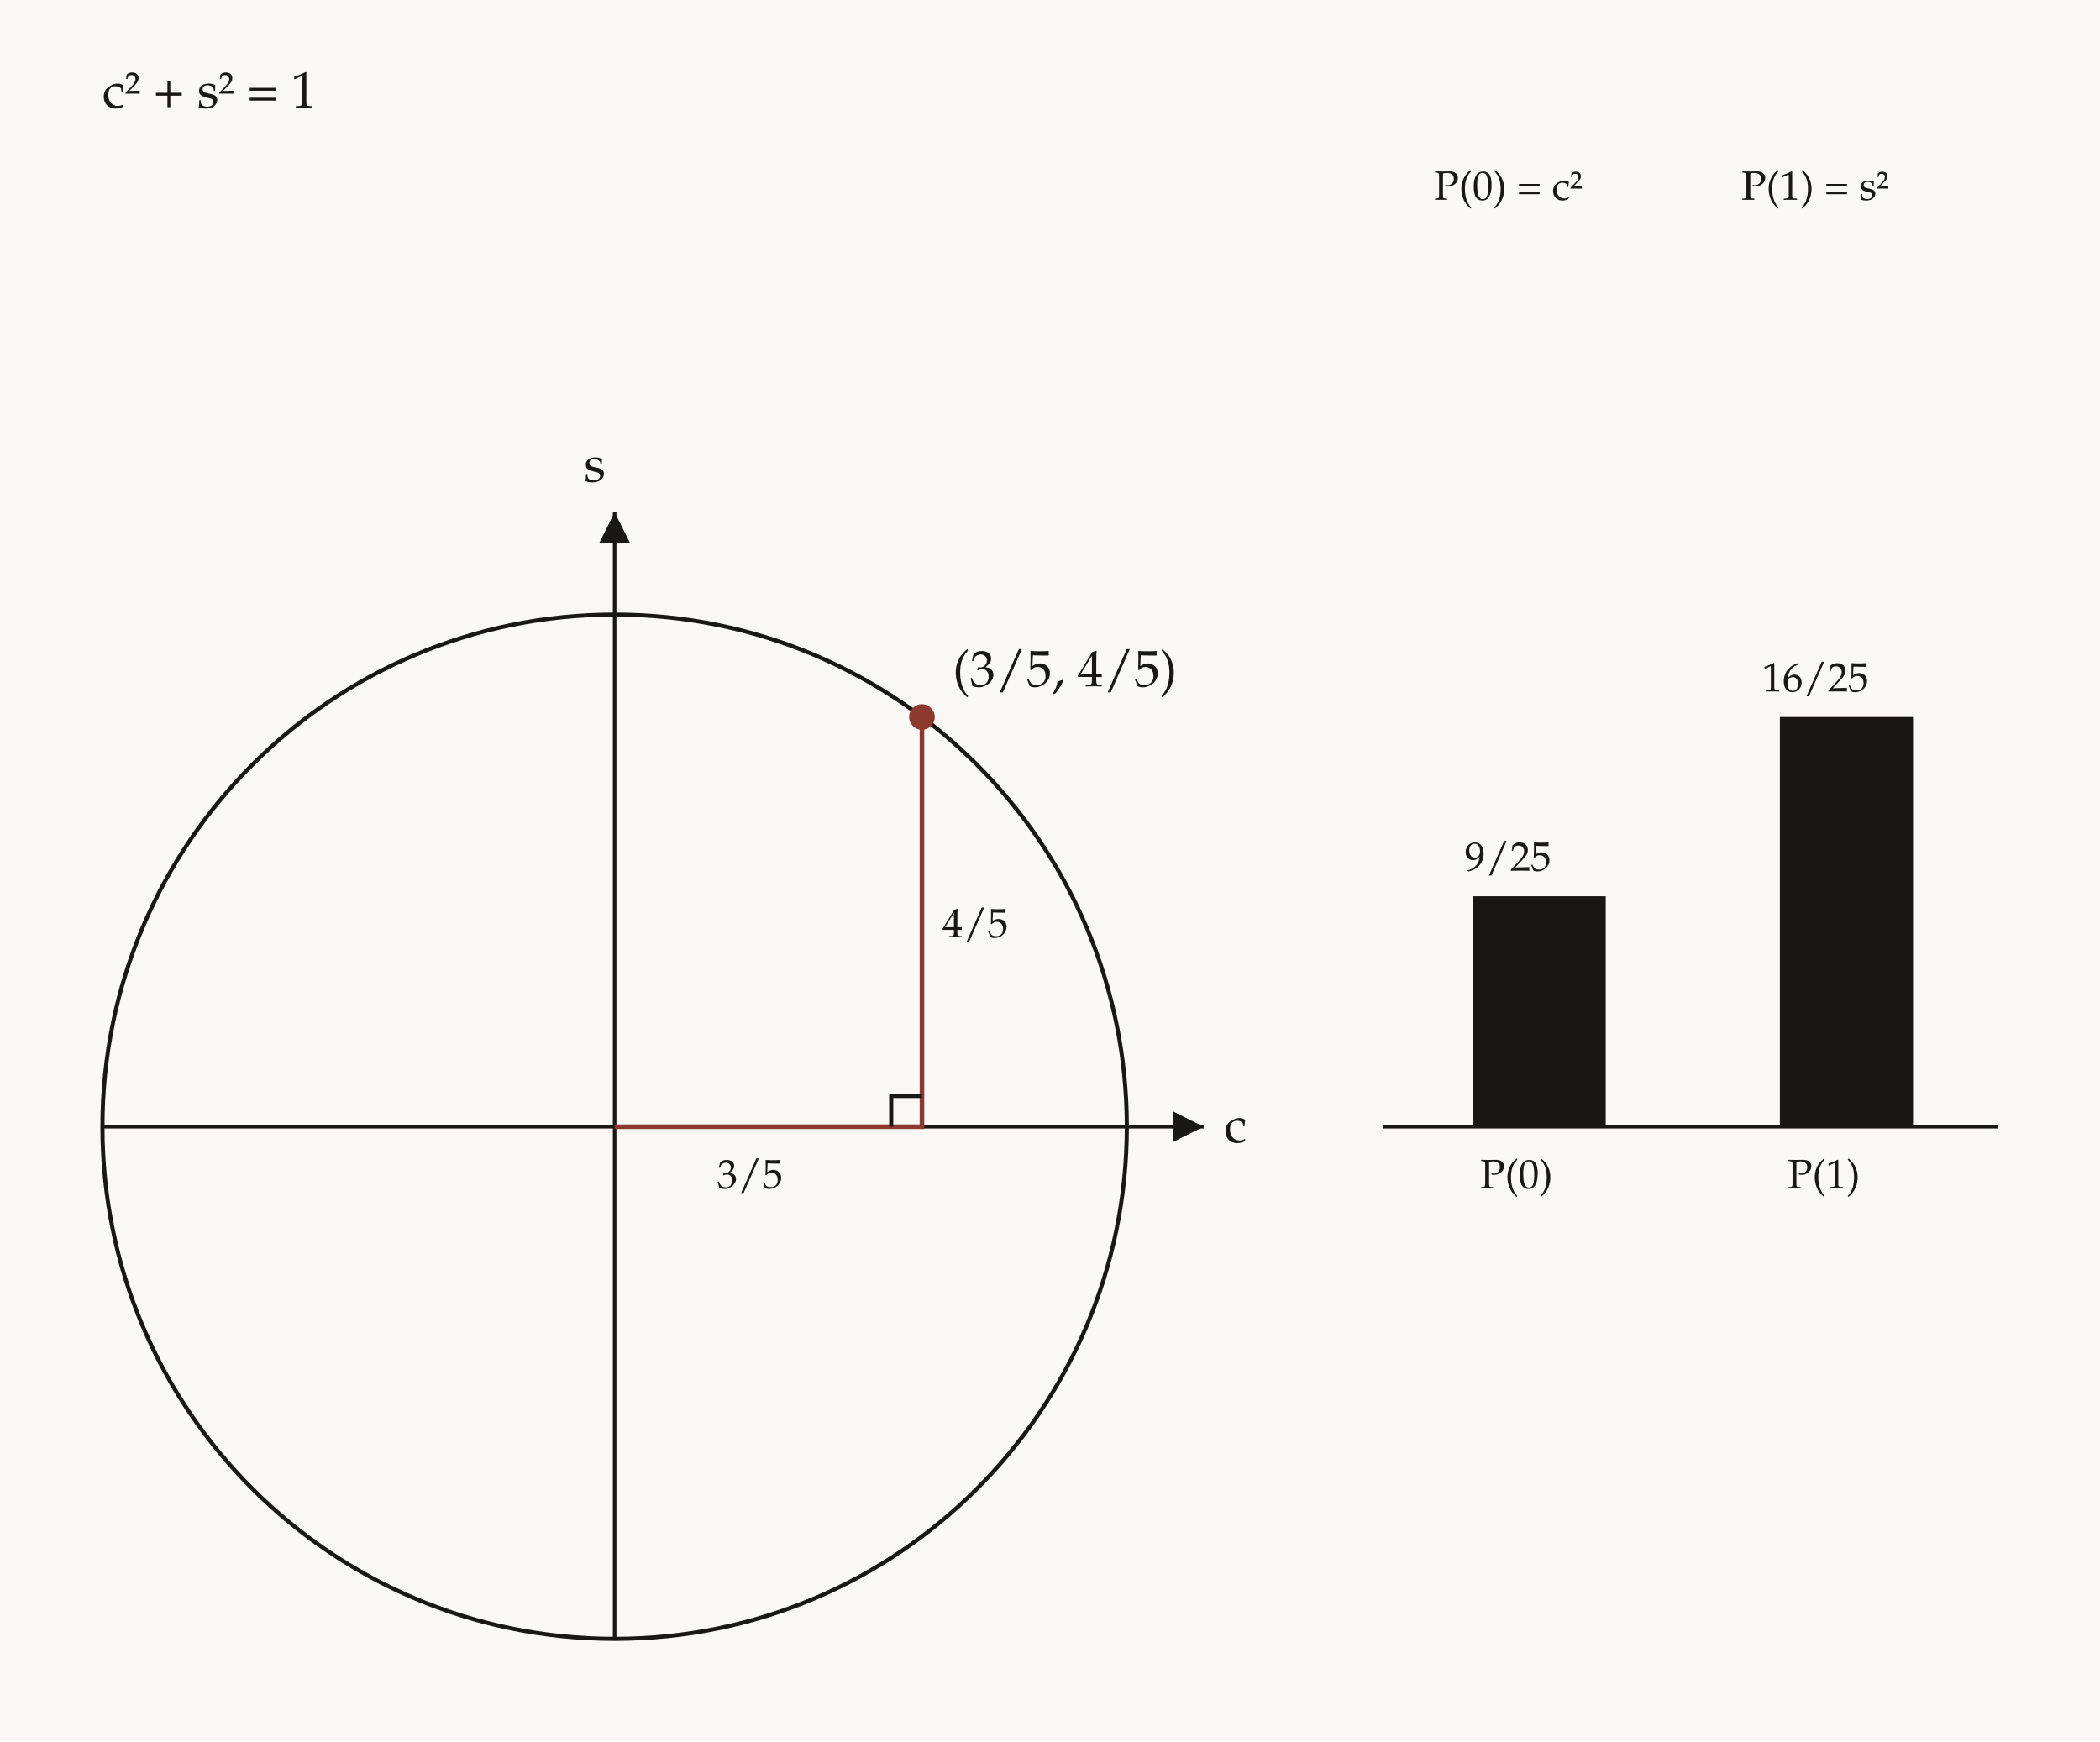
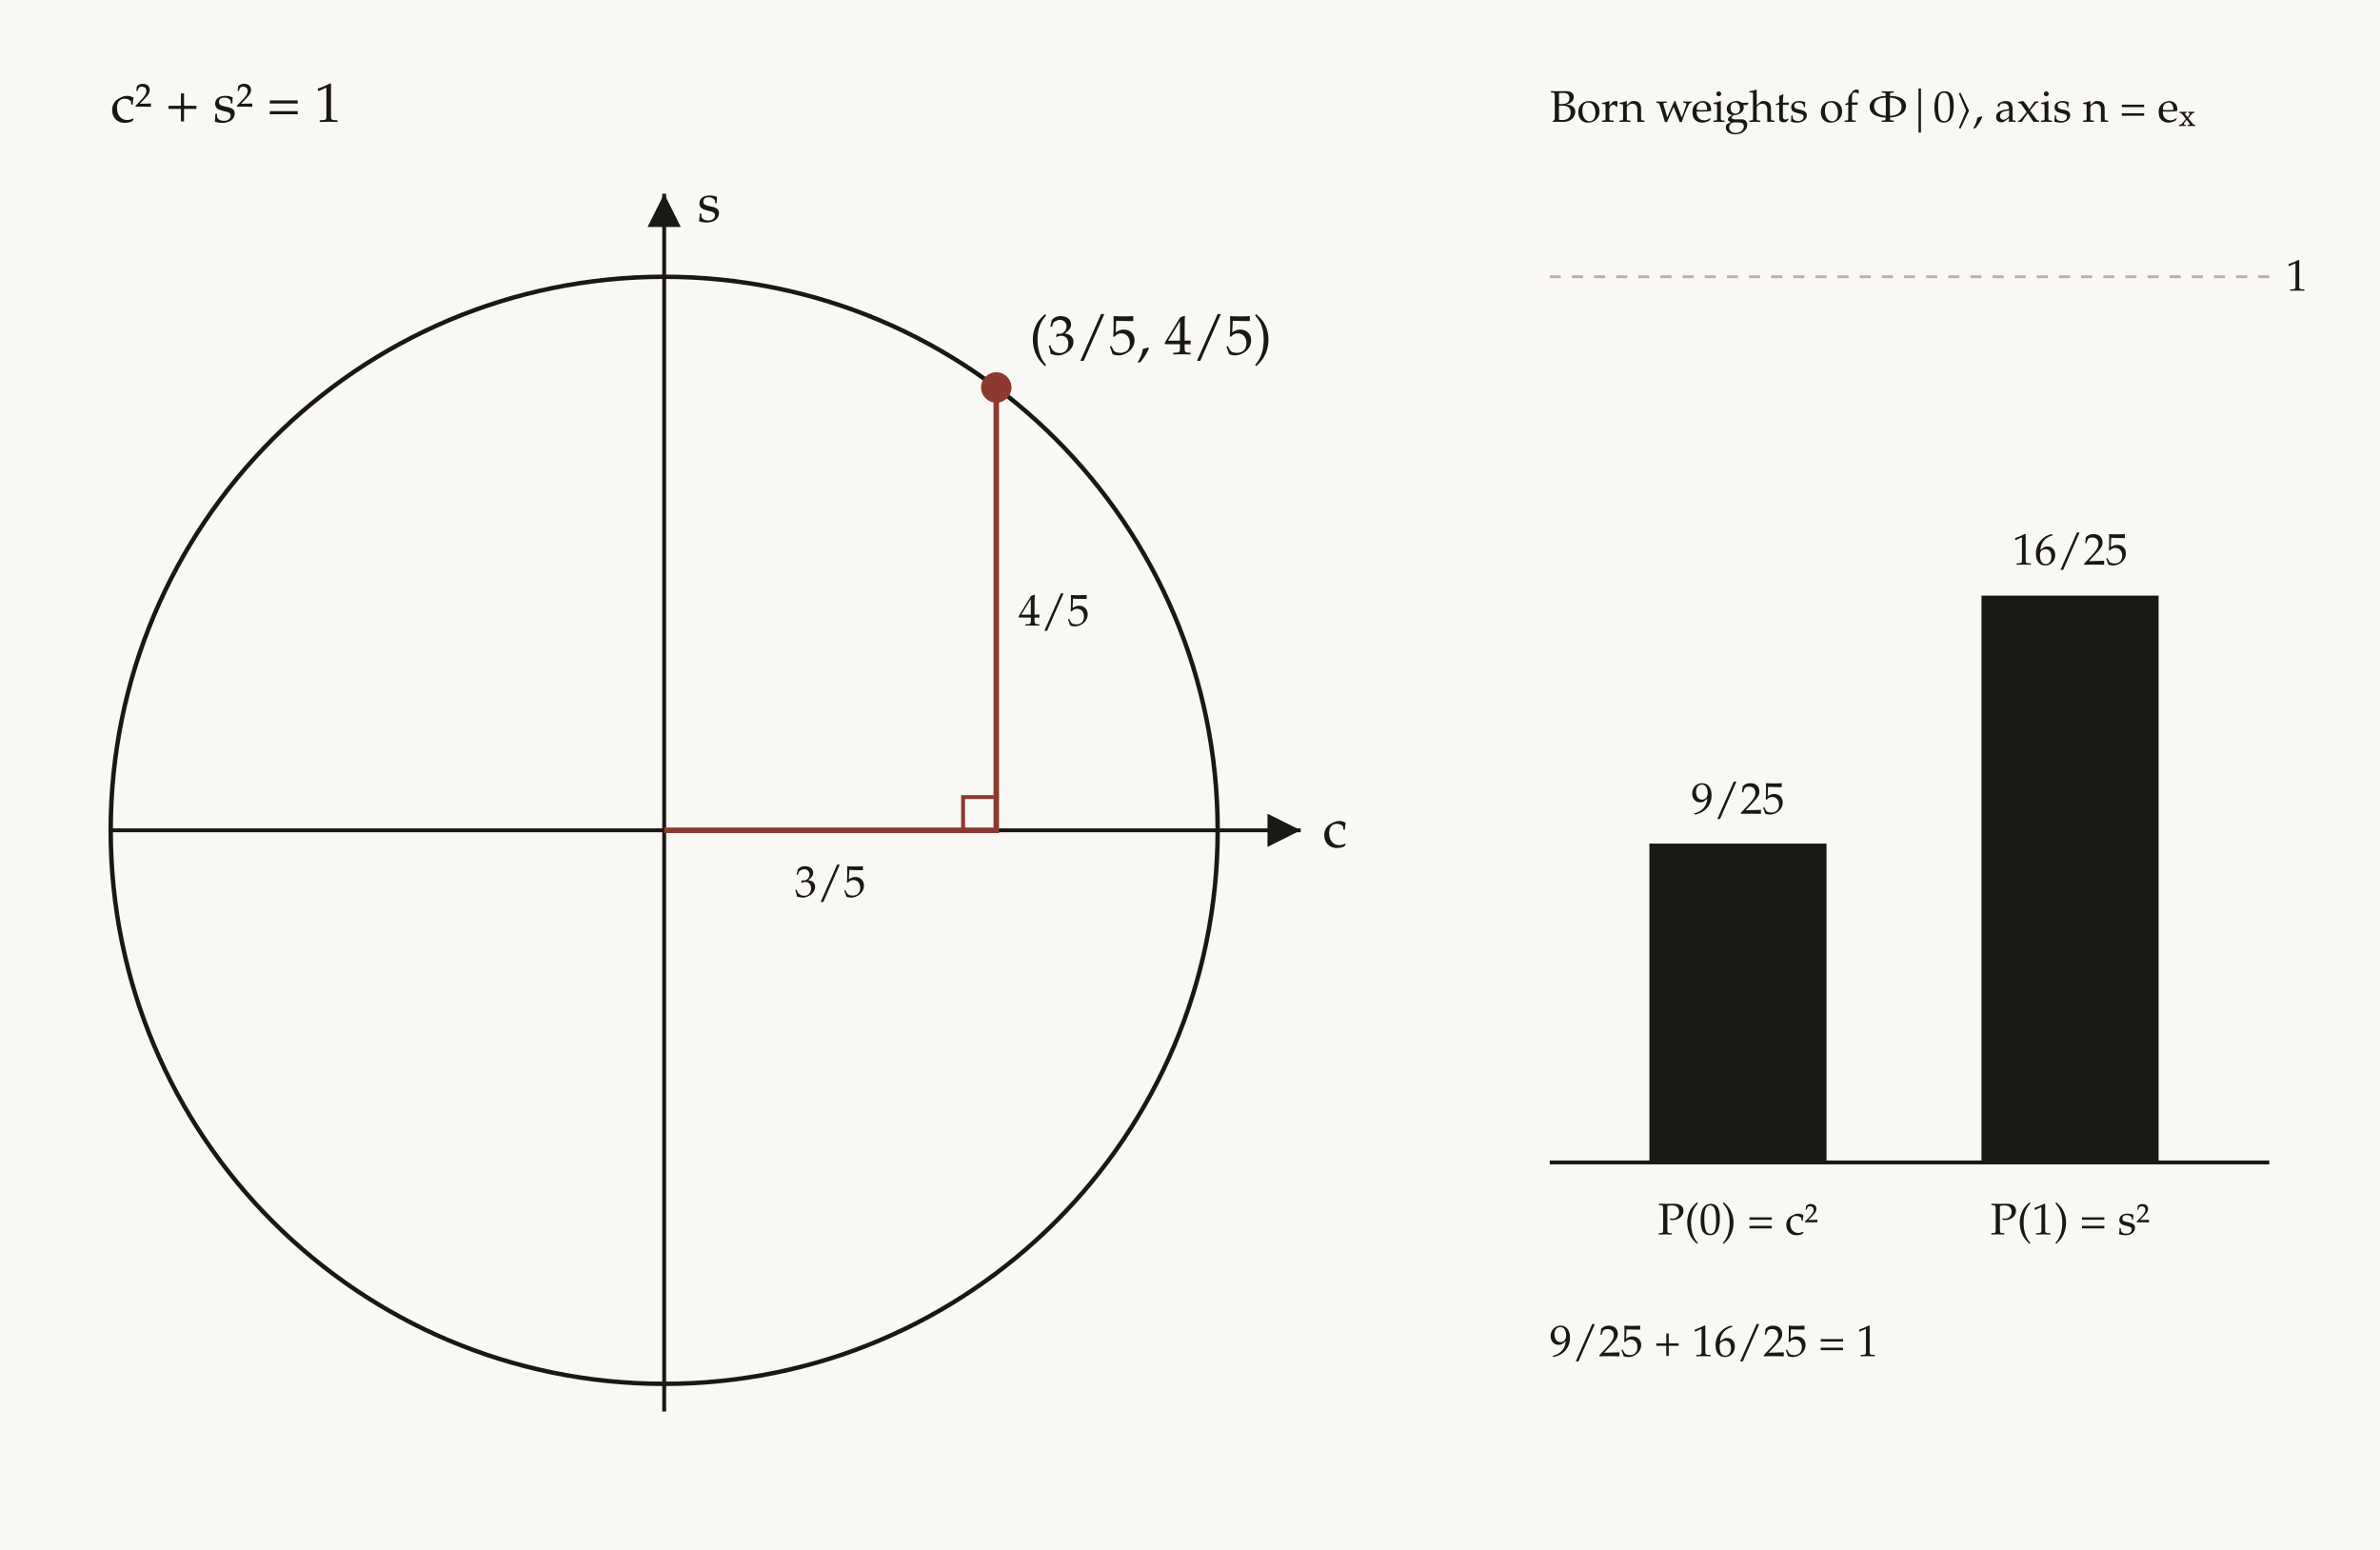
- <svg xmlns="http://www.w3.org/2000/svg" viewBox="0 0 820 680" role="img">
-   <rect width="820" height="680" fill="#faf8f4" />
+ <svg xmlns="http://www.w3.org/2000/svg" viewBox="0 0 860 560" role="img">
+   <rect width="860" height="560" fill="#faf8f4" />
  <style>
    text { font-family: Palatino, "Palatino Linotype", Georgia, serif; fill: #1a1814; }
    .axis { stroke: #1a1814; stroke-width: 1.4; fill: none; }
    .circle { fill: none; stroke: #1a1814; stroke-width: 1.6; }
-     .leg { stroke: #8c3a2f; stroke-width: 1.8; fill: none; }
+     .leg { stroke: #8c3a2f; stroke-width: 2; fill: none; }
    .point { fill: #8c3a2f; }
    .bar { fill: #1a1814; }
+     .guide { stroke: #b8b0a2; stroke-width: 1; stroke-dasharray: 4 4; }
    .label { font-size: 20px; }
    .small { font-size: 16px; }
+     .mid { text-anchor: middle; }
  </style>
-   <text class="label" x="40" y="42">c² + s² = 1</text>
-   <line class="axis" x1="40" y1="440" x2="470" y2="440" />
-   <line class="axis" x1="240" y1="640" x2="240" y2="200" />
-   <polygon points="470,440 458,434 458,446" fill="#1a1814" />
-   <polygon points="240,200 234,212 246,212" fill="#1a1814" />
-   <circle class="circle" cx="240" cy="440" r="200" />
-   <path class="leg" d="M 240 440 H 360 V 280" />
-   <path class="circle" d="M 348 440 V 428 H 360" stroke="#8c3a2f" stroke-width="1.4" />
-   <circle class="point" cx="360" cy="280" r="5" />
-   <text class="label" x="478" y="446">c</text>
-   <text class="label" x="228" y="188">s</text>
-   <text class="small" x="280" y="464">3/5</text>
-   <text class="small" x="368" y="366">4/5</text>
-   <text class="label" x="372" y="268">(3/5, 4/5)</text>
-   <text class="small" x="560" y="78">P(0) = c²</text>
-   <text class="small" x="680" y="78">P(1) = s²</text>
-   <line class="axis" x1="540" y1="440" x2="780" y2="440" />
-   <rect class="bar" x="575" y="350" width="52" height="90" />
-   <rect class="bar" x="695" y="280" width="52" height="160" />
-   <text class="small" x="572" y="340">9/25</text>
-   <text class="small" x="688" y="270">16/25</text>
-   <text class="small" x="578" y="464">P(0)</text>
-   <text class="small" x="698" y="464">P(1)</text>
+   <text class="label" x="40" y="44">c² + s² = 1</text>
+   <line class="axis" x1="40" y1="300" x2="470" y2="300" />
+   <line class="axis" x1="240" y1="510" x2="240" y2="70" />
+   <polygon points="470,300 458,294 458,306" fill="#1a1814" />
+   <polygon points="240,70 234,82 246,82" fill="#1a1814" />
+   <circle class="circle" cx="240" cy="300" r="200" />
+   <path class="leg" d="M 240 300 H 360 V 140" />
+   <path d="M 348 300 V 288 H 360" fill="none" stroke="#8c3a2f" stroke-width="1.4" />
+   <circle class="point" cx="360" cy="140" r="5.5" />
+   <text class="label" x="478" y="306">c</text>
+   <text class="label" x="252" y="80">s</text>
+   <text class="small mid" x="300" y="324">3/5</text>
+   <text class="small" x="368" y="226">4/5</text>
+   <text class="label" x="372" y="128">(3/5, 4/5)</text>
+   <text class="small" x="560" y="44">Born weights of Φ|0⟩, axis n = eₓ</text>
+   <line class="axis" x1="560" y1="420" x2="820" y2="420" />
+   <line class="guide" x1="560" y1="100" x2="820" y2="100" />
+   <text class="small" x="826" y="105">1</text>
+   <rect class="bar" x="596" y="304.8" width="64" height="115.2" />
+   <rect class="bar" x="716" y="215.2" width="64" height="204.8" />
+   <text class="small mid" x="628" y="294">9/25</text>
+   <text class="small mid" x="748" y="204">16/25</text>
+   <text class="small mid" x="628" y="446">P(0) = c²</text>
+   <text class="small mid" x="748" y="446">P(1) = s²</text>
+   <text class="small" x="560" y="490">9/25 + 16/25 = 1</text>
</svg>
